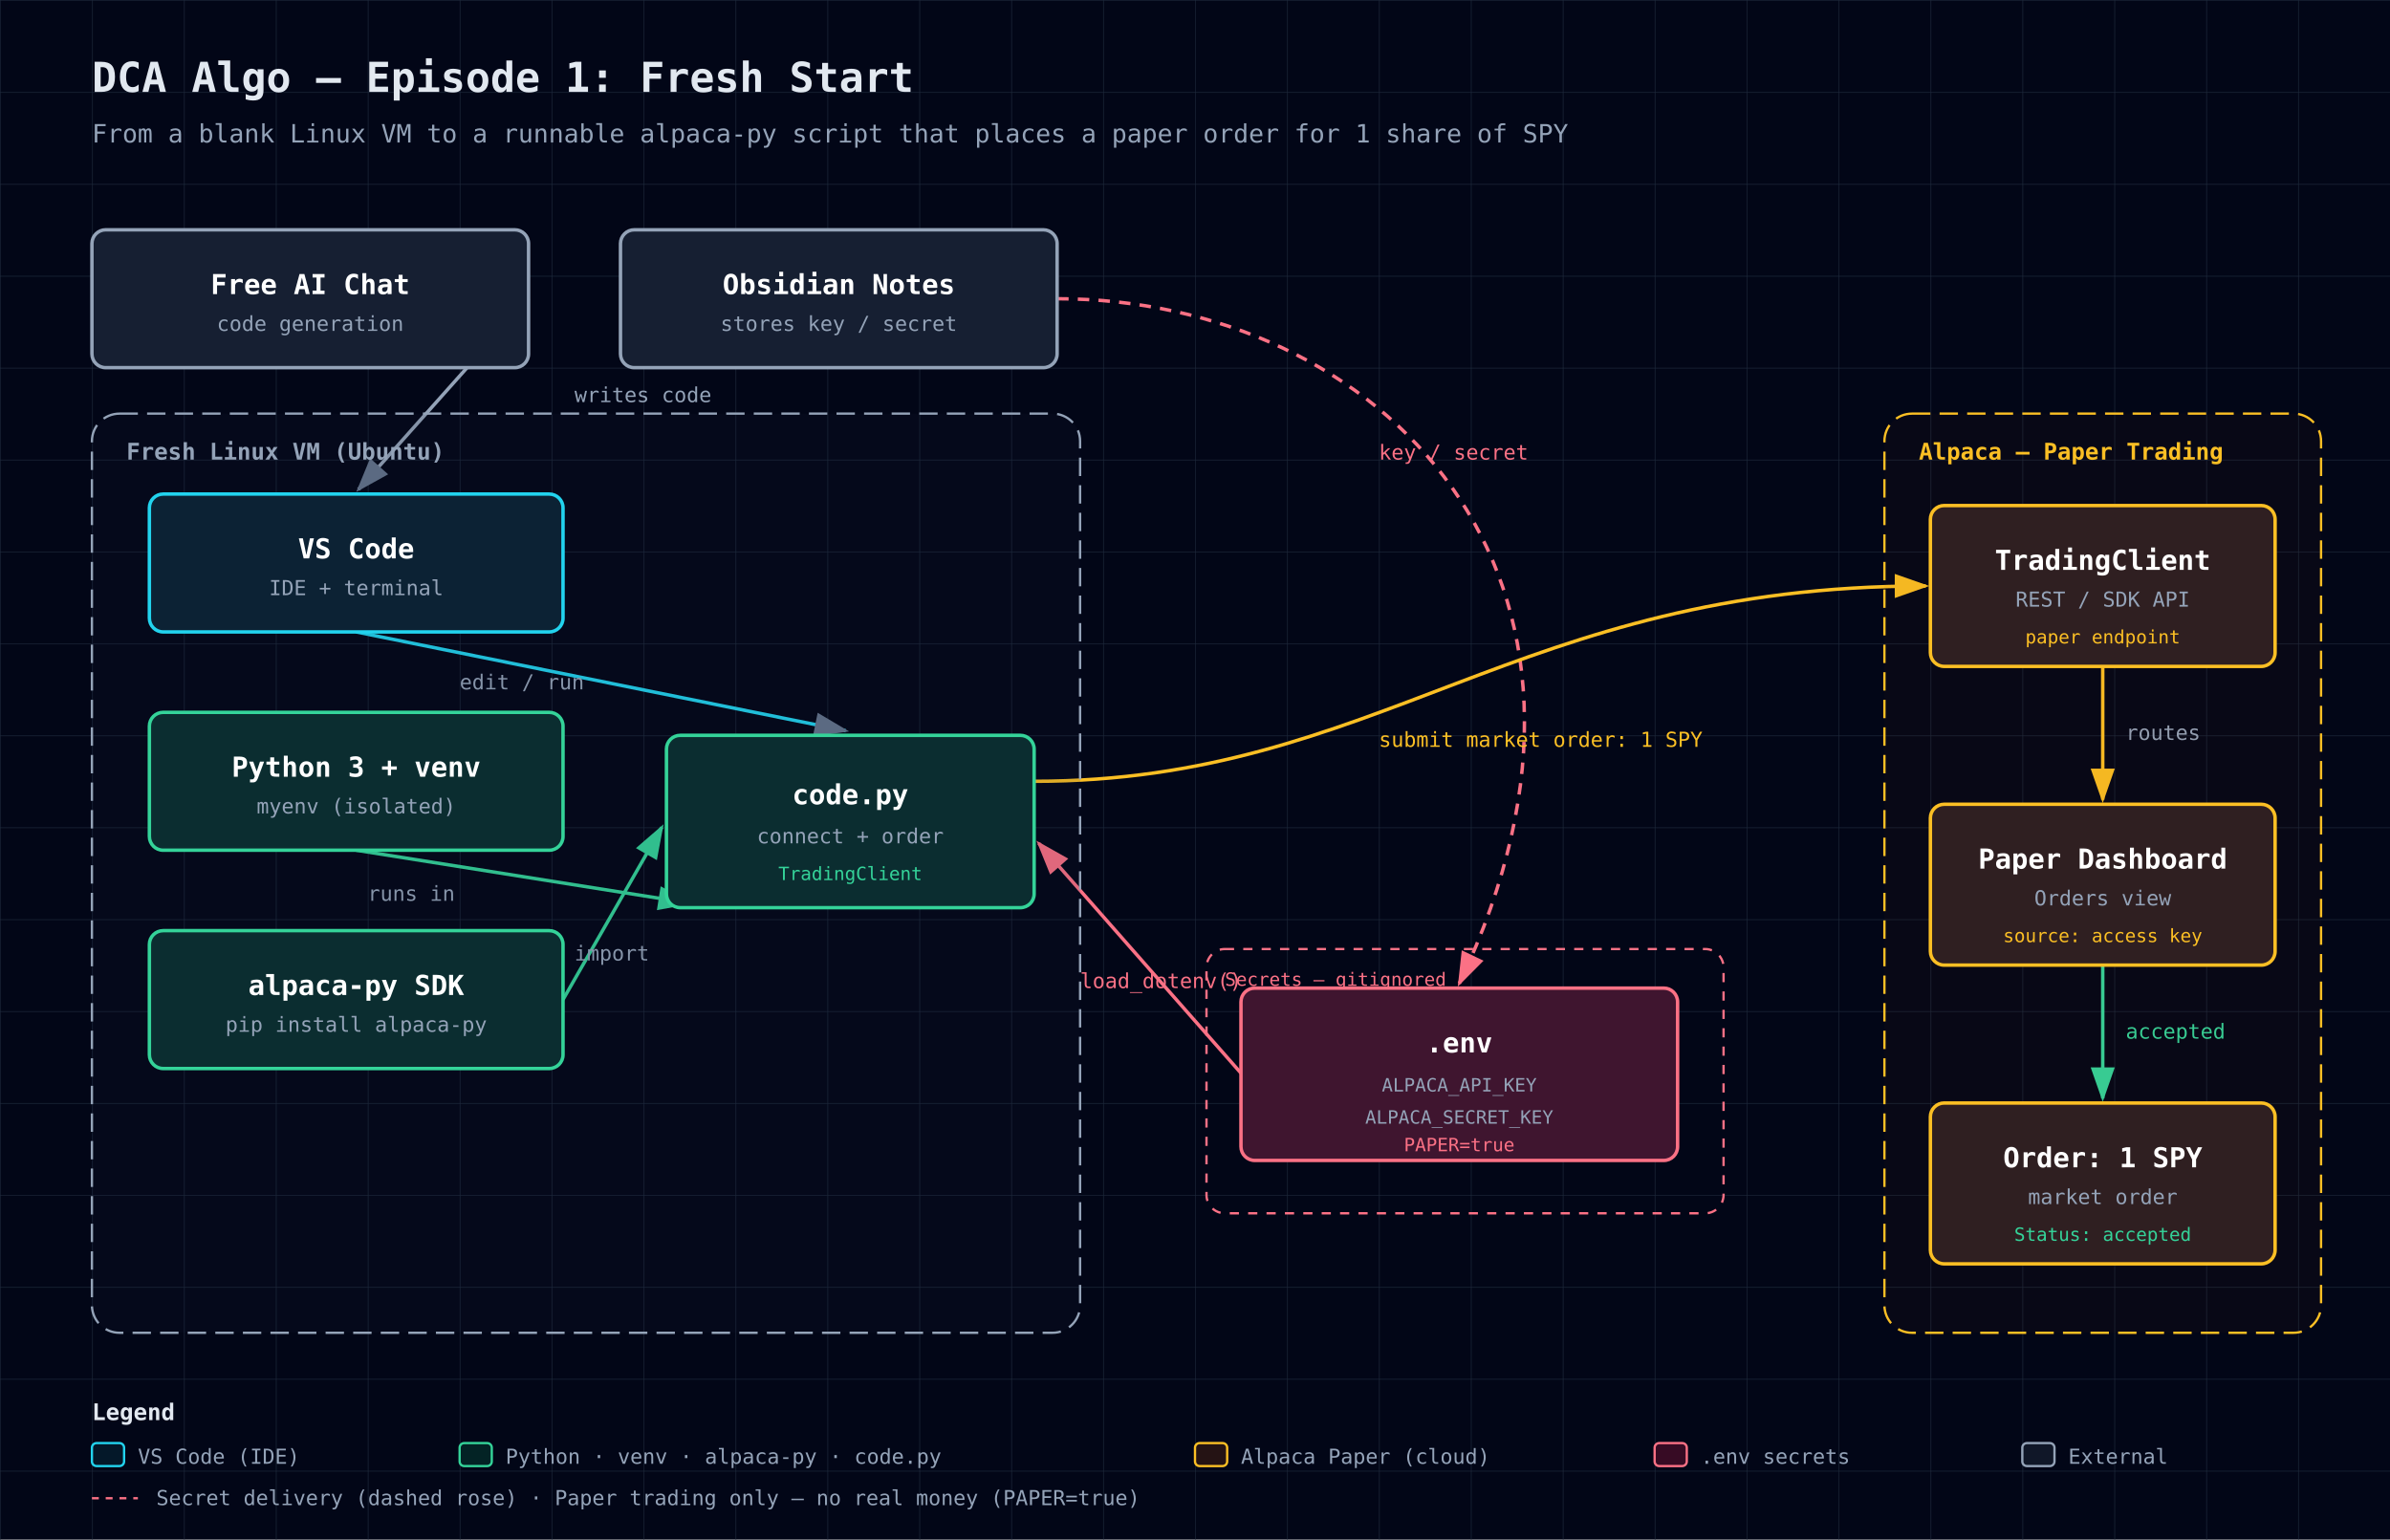
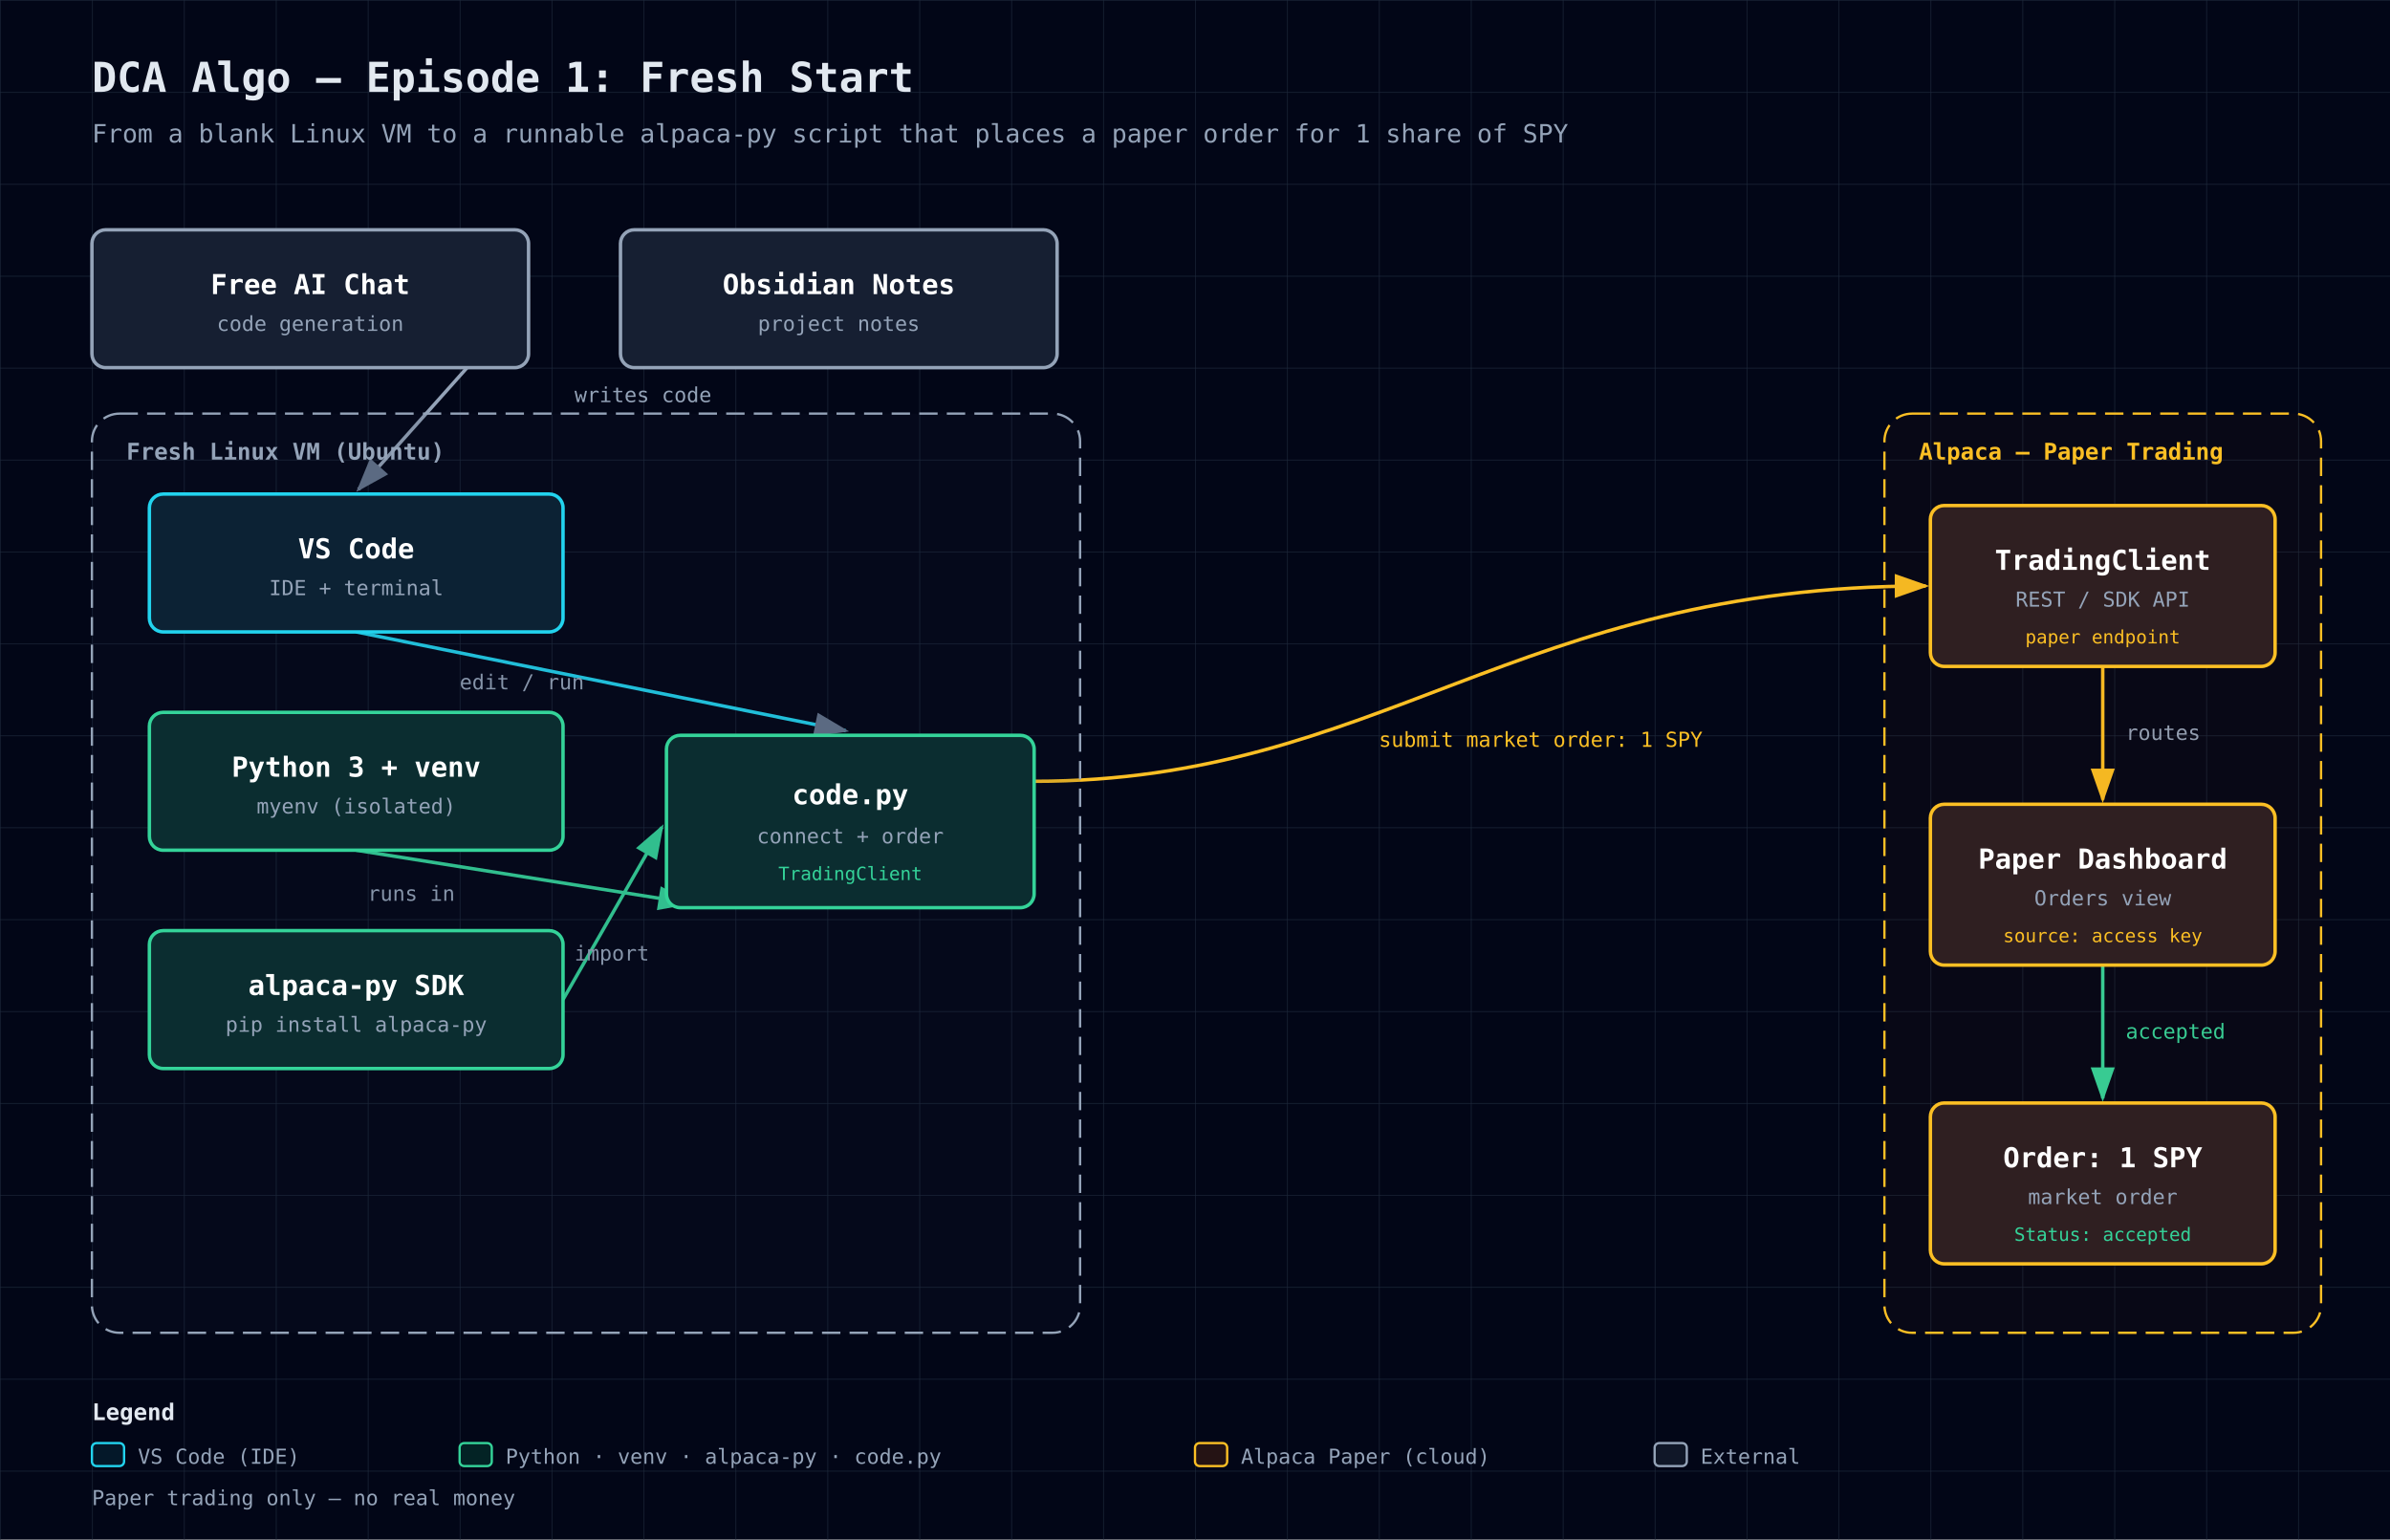
<svg xmlns="http://www.w3.org/2000/svg" width="1040" height="670" viewBox="0 0 1040 670" font-family="'JetBrains Mono', ui-monospace, SFMono-Regular, Menlo, monospace">
  <defs>
    <marker id="arrow" markerWidth="10" markerHeight="7" refX="9" refY="3.5" orient="auto">
      <polygon points="0 0, 10 3.5, 0 7" fill="#64748b" />
-     </marker>
-     <marker id="arrowRose" markerWidth="10" markerHeight="7" refX="9" refY="3.5" orient="auto">
-       <polygon points="0 0, 10 3.5, 0 7" fill="#fb7185" />
    </marker>
    <marker id="arrowAmber" markerWidth="10" markerHeight="7" refX="9" refY="3.5" orient="auto">
      <polygon points="0 0, 10 3.5, 0 7" fill="#fbbf24" />
    </marker>
    <marker id="arrowEmerald" markerWidth="10" markerHeight="7" refX="9" refY="3.5" orient="auto">
      <polygon points="0 0, 10 3.5, 0 7" fill="#34d399" />
    </marker>
    <pattern id="grid" width="40" height="40" patternUnits="userSpaceOnUse">
      <path d="M 40 0 L 0 0 0 40" fill="none" stroke="#1e293b" stroke-width="0.5" />
    </pattern>
  </defs>
  <rect width="100%" height="100%" fill="#020617" />
  <rect width="100%" height="100%" fill="url(#grid)" />
  <text x="40" y="40" fill="#e2e8f0" font-size="18" font-weight="700">DCA Algo — Episode 1: Fresh Start</text>
  <text x="40" y="62" fill="#94a3b8" font-size="11">From a blank Linux VM to a runnable alpaca-py script that places a paper order for 1 share of SPY</text>
  <path d="M 230 130 L 156 213" fill="none" stroke="#94a3b8" stroke-width="1.5" marker-end="url(#arrow)" />
  <text x="250" y="175" fill="#94a3b8" font-size="9">writes code</text>
-   <path d="M 460 130 C 600 130, 720 250, 635 428" fill="none" stroke="#fb7185" stroke-width="1.5" stroke-dasharray="5,4" marker-end="url(#arrowRose)" />
-   <text x="600" y="200" fill="#fb7185" font-size="9">key / secret</text>
  <path d="M 155 370 L 300 393" fill="none" stroke="#34d399" stroke-width="1.5" marker-end="url(#arrowEmerald)" />
  <text x="160" y="392" fill="#94a3b8" font-size="9">runs in</text>
  <path d="M 245 435 L 288 360" fill="none" stroke="#34d399" stroke-width="1.5" marker-end="url(#arrowEmerald)" />
  <text x="250" y="418" fill="#94a3b8" font-size="9">import</text>
  <path d="M 155 275 L 368 318" fill="none" stroke="#22d3ee" stroke-width="1.5" marker-end="url(#arrow)" />
  <text x="200" y="300" fill="#94a3b8" font-size="9">edit / run</text>
-   <path d="M 540 467 L 452 367" fill="none" stroke="#fb7185" stroke-width="1.5" marker-end="url(#arrowRose)" />
-   <text x="470" y="430" fill="#fb7185" font-size="9">load_dotenv()</text>
  <path d="M 450 340 C 600 340, 660 255, 838 255" fill="none" stroke="#fbbf24" stroke-width="1.5" marker-end="url(#arrowAmber)" />
  <text x="600" y="325" fill="#fbbf24" font-size="9">submit market order: 1 SPY</text>
  <path d="M 915 290 L 915 348" fill="none" stroke="#fbbf24" stroke-width="1.5" marker-end="url(#arrowAmber)" />
  <text x="925" y="322" fill="#94a3b8" font-size="9">routes</text>
  <path d="M 915 420 L 915 478" fill="none" stroke="#34d399" stroke-width="1.5" marker-end="url(#arrowEmerald)" />
  <text x="925" y="452" fill="#34d399" font-size="9">accepted</text>
  <rect x="40" y="180" width="430" height="400" rx="12" fill="rgba(30,41,59,0.12)" stroke="#94a3b8" stroke-width="1" stroke-dasharray="8,4" />
  <text x="55" y="200" fill="#94a3b8" font-size="10" font-weight="600">Fresh Linux VM (Ubuntu)</text>
  <rect x="820" y="180" width="190" height="400" rx="12" fill="rgba(120,53,15,0.05)" stroke="#fbbf24" stroke-width="1" stroke-dasharray="8,4" />
  <text x="835" y="200" fill="#fbbf24" font-size="10" font-weight="600">Alpaca — Paper Trading</text>
-   <rect x="525" y="413" width="225" height="115" rx="8" fill="none" stroke="#fb7185" stroke-width="1" stroke-dasharray="4,4" />
-   <text x="533" y="429" fill="#fb7185" font-size="8">Secrets — gitignored</text>
  <rect x="40" y="100" width="190" height="60" rx="6" fill="#0f172a" />
  <rect x="40" y="100" width="190" height="60" rx="6" fill="rgba(30,41,59,0.5)" stroke="#94a3b8" stroke-width="1.5" />
  <text x="135" y="128" fill="#ffffff" font-size="12" font-weight="600" text-anchor="middle">Free AI Chat</text>
  <text x="135" y="144" fill="#94a3b8" font-size="9" text-anchor="middle">code generation</text>
  <rect x="270" y="100" width="190" height="60" rx="6" fill="#0f172a" />
  <rect x="270" y="100" width="190" height="60" rx="6" fill="rgba(30,41,59,0.5)" stroke="#94a3b8" stroke-width="1.5" />
  <text x="365" y="128" fill="#ffffff" font-size="12" font-weight="600" text-anchor="middle">Obsidian Notes</text>
-   <text x="365" y="144" fill="#94a3b8" font-size="9" text-anchor="middle">stores key / secret</text>
+   <text x="365" y="144" fill="#94a3b8" font-size="9" text-anchor="middle">project notes</text>
  <rect x="65" y="215" width="180" height="60" rx="6" fill="#0f172a" />
  <rect x="65" y="215" width="180" height="60" rx="6" fill="rgba(8,51,68,0.4)" stroke="#22d3ee" stroke-width="1.5" />
  <text x="155" y="243" fill="#ffffff" font-size="12" font-weight="600" text-anchor="middle">VS Code</text>
  <text x="155" y="259" fill="#94a3b8" font-size="9" text-anchor="middle">IDE + terminal</text>
  <rect x="65" y="310" width="180" height="60" rx="6" fill="#0f172a" />
  <rect x="65" y="310" width="180" height="60" rx="6" fill="rgba(6,78,59,0.4)" stroke="#34d399" stroke-width="1.5" />
  <text x="155" y="338" fill="#ffffff" font-size="12" font-weight="600" text-anchor="middle">Python 3 + venv</text>
  <text x="155" y="354" fill="#94a3b8" font-size="9" text-anchor="middle">myenv (isolated)</text>
  <rect x="65" y="405" width="180" height="60" rx="6" fill="#0f172a" />
  <rect x="65" y="405" width="180" height="60" rx="6" fill="rgba(6,78,59,0.4)" stroke="#34d399" stroke-width="1.5" />
  <text x="155" y="433" fill="#ffffff" font-size="12" font-weight="600" text-anchor="middle">alpaca-py SDK</text>
  <text x="155" y="449" fill="#94a3b8" font-size="9" text-anchor="middle">pip install alpaca-py</text>
  <rect x="290" y="320" width="160" height="75" rx="6" fill="#0f172a" />
  <rect x="290" y="320" width="160" height="75" rx="6" fill="rgba(6,78,59,0.4)" stroke="#34d399" stroke-width="1.5" />
  <text x="370" y="350" fill="#ffffff" font-size="12" font-weight="600" text-anchor="middle">code.py</text>
  <text x="370" y="367" fill="#94a3b8" font-size="9" text-anchor="middle">connect + order</text>
  <text x="370" y="383" fill="#34d399" font-size="8" text-anchor="middle">TradingClient</text>
-   <rect x="540" y="430" width="190" height="75" rx="6" fill="#0f172a" />
-   <rect x="540" y="430" width="190" height="75" rx="6" fill="rgba(136,19,55,0.4)" stroke="#fb7185" stroke-width="1.5" />
-   <text x="635" y="458" fill="#ffffff" font-size="12" font-weight="600" text-anchor="middle">.env</text>
-   <text x="635" y="475" fill="#94a3b8" font-size="8" text-anchor="middle">ALPACA_API_KEY</text>
-   <text x="635" y="489" fill="#94a3b8" font-size="8" text-anchor="middle">ALPACA_SECRET_KEY</text>
-   <text x="635" y="501" fill="#fb7185" font-size="8" text-anchor="middle">PAPER=true</text>
  <rect x="840" y="220" width="150" height="70" rx="6" fill="#0f172a" />
  <rect x="840" y="220" width="150" height="70" rx="6" fill="rgba(120,53,15,0.3)" stroke="#fbbf24" stroke-width="1.5" />
  <text x="915" y="248" fill="#ffffff" font-size="12" font-weight="600" text-anchor="middle">TradingClient</text>
  <text x="915" y="264" fill="#94a3b8" font-size="9" text-anchor="middle">REST / SDK API</text>
  <text x="915" y="280" fill="#fbbf24" font-size="8" text-anchor="middle">paper endpoint</text>
  <rect x="840" y="350" width="150" height="70" rx="6" fill="#0f172a" />
  <rect x="840" y="350" width="150" height="70" rx="6" fill="rgba(120,53,15,0.3)" stroke="#fbbf24" stroke-width="1.5" />
  <text x="915" y="378" fill="#ffffff" font-size="12" font-weight="600" text-anchor="middle">Paper Dashboard</text>
  <text x="915" y="394" fill="#94a3b8" font-size="9" text-anchor="middle">Orders view</text>
  <text x="915" y="410" fill="#fbbf24" font-size="8" text-anchor="middle">source: access key</text>
  <rect x="840" y="480" width="150" height="70" rx="6" fill="#0f172a" />
  <rect x="840" y="480" width="150" height="70" rx="6" fill="rgba(120,53,15,0.3)" stroke="#fbbf24" stroke-width="1.5" />
  <text x="915" y="508" fill="#ffffff" font-size="12" font-weight="600" text-anchor="middle">Order: 1 SPY</text>
  <text x="915" y="524" fill="#94a3b8" font-size="9" text-anchor="middle">market order</text>
  <text x="915" y="540" fill="#34d399" font-size="8" text-anchor="middle">Status: accepted</text>
  <text x="40" y="618" fill="#e2e8f0" font-size="10" font-weight="600">Legend</text>
  <rect x="40" y="628" width="14" height="10" rx="2" fill="rgba(8,51,68,0.4)" stroke="#22d3ee" stroke-width="1" />
  <text x="60" y="637" fill="#94a3b8" font-size="9">VS Code (IDE)</text>
  <rect x="200" y="628" width="14" height="10" rx="2" fill="rgba(6,78,59,0.4)" stroke="#34d399" stroke-width="1" />
  <text x="220" y="637" fill="#94a3b8" font-size="9">Python · venv · alpaca-py · code.py</text>
  <rect x="520" y="628" width="14" height="10" rx="2" fill="rgba(120,53,15,0.3)" stroke="#fbbf24" stroke-width="1" />
  <text x="540" y="637" fill="#94a3b8" font-size="9">Alpaca Paper (cloud)</text>
-   <rect x="720" y="628" width="14" height="10" rx="2" fill="rgba(136,19,55,0.4)" stroke="#fb7185" stroke-width="1" />
-   <text x="740" y="637" fill="#94a3b8" font-size="9">.env secrets</text>
-   <rect x="880" y="628" width="14" height="10" rx="2" fill="rgba(30,41,59,0.5)" stroke="#94a3b8" stroke-width="1" />
-   <text x="900" y="637" fill="#94a3b8" font-size="9">External</text>
-   <line x1="40" y1="652" x2="60" y2="652" stroke="#fb7185" stroke-width="1" stroke-dasharray="3,3" />
-   <text x="68" y="655" fill="#94a3b8" font-size="9">Secret delivery (dashed rose) · Paper trading only — no real money (PAPER=true)</text>
+   <rect x="720" y="628" width="14" height="10" rx="2" fill="rgba(30,41,59,0.5)" stroke="#94a3b8" stroke-width="1" />
+   <text x="740" y="637" fill="#94a3b8" font-size="9">External</text>
+   <text x="40" y="655" fill="#94a3b8" font-size="9">Paper trading only — no real money</text>
</svg>
